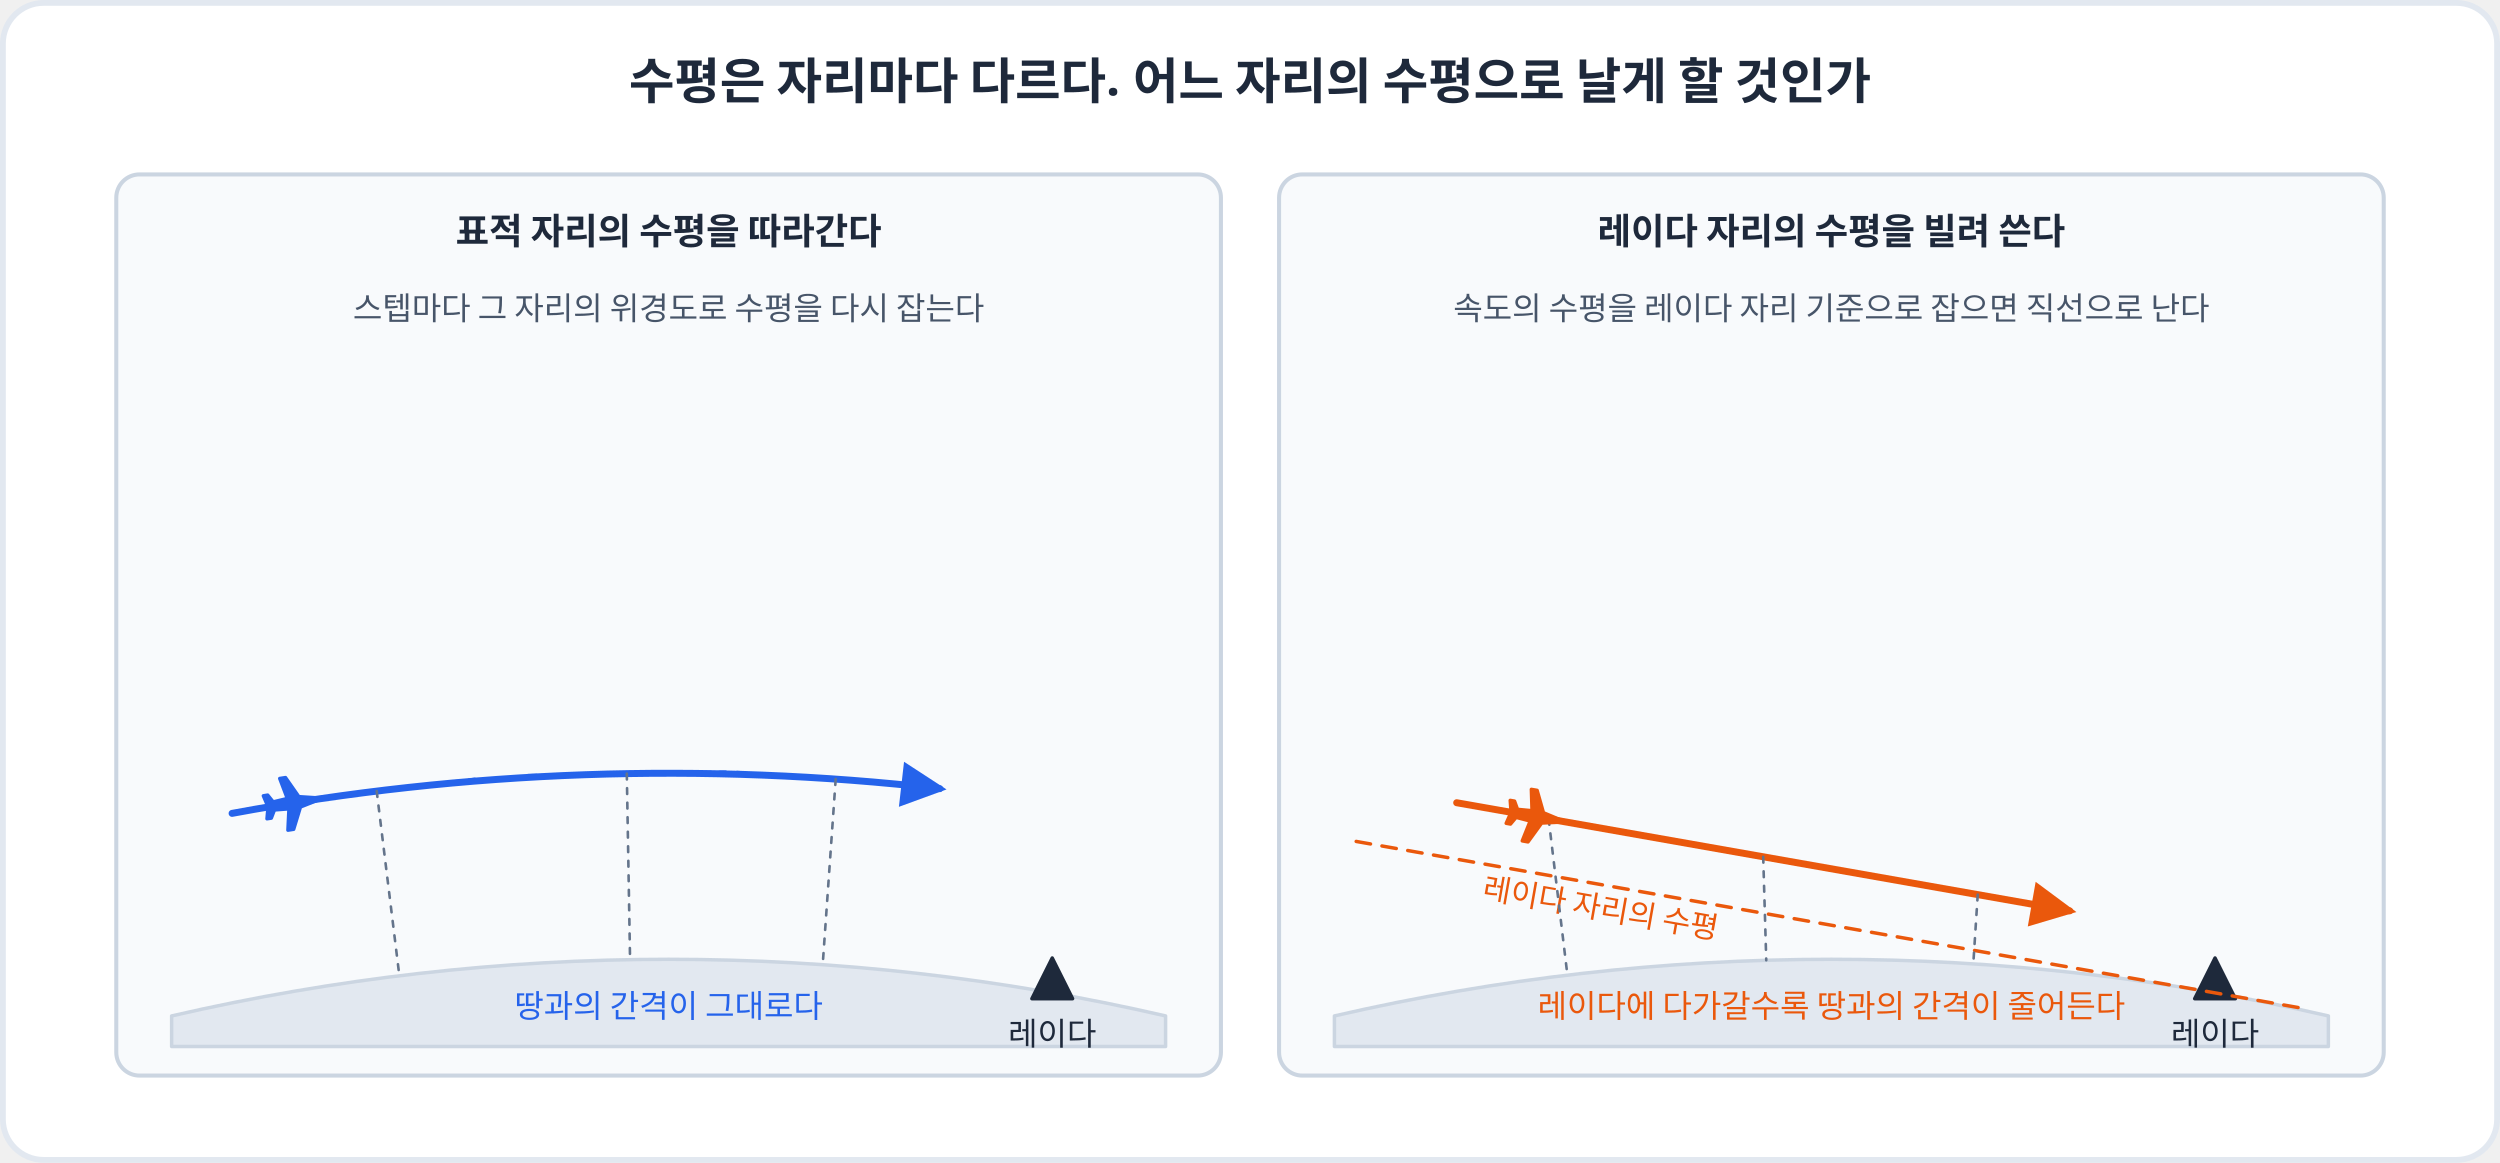
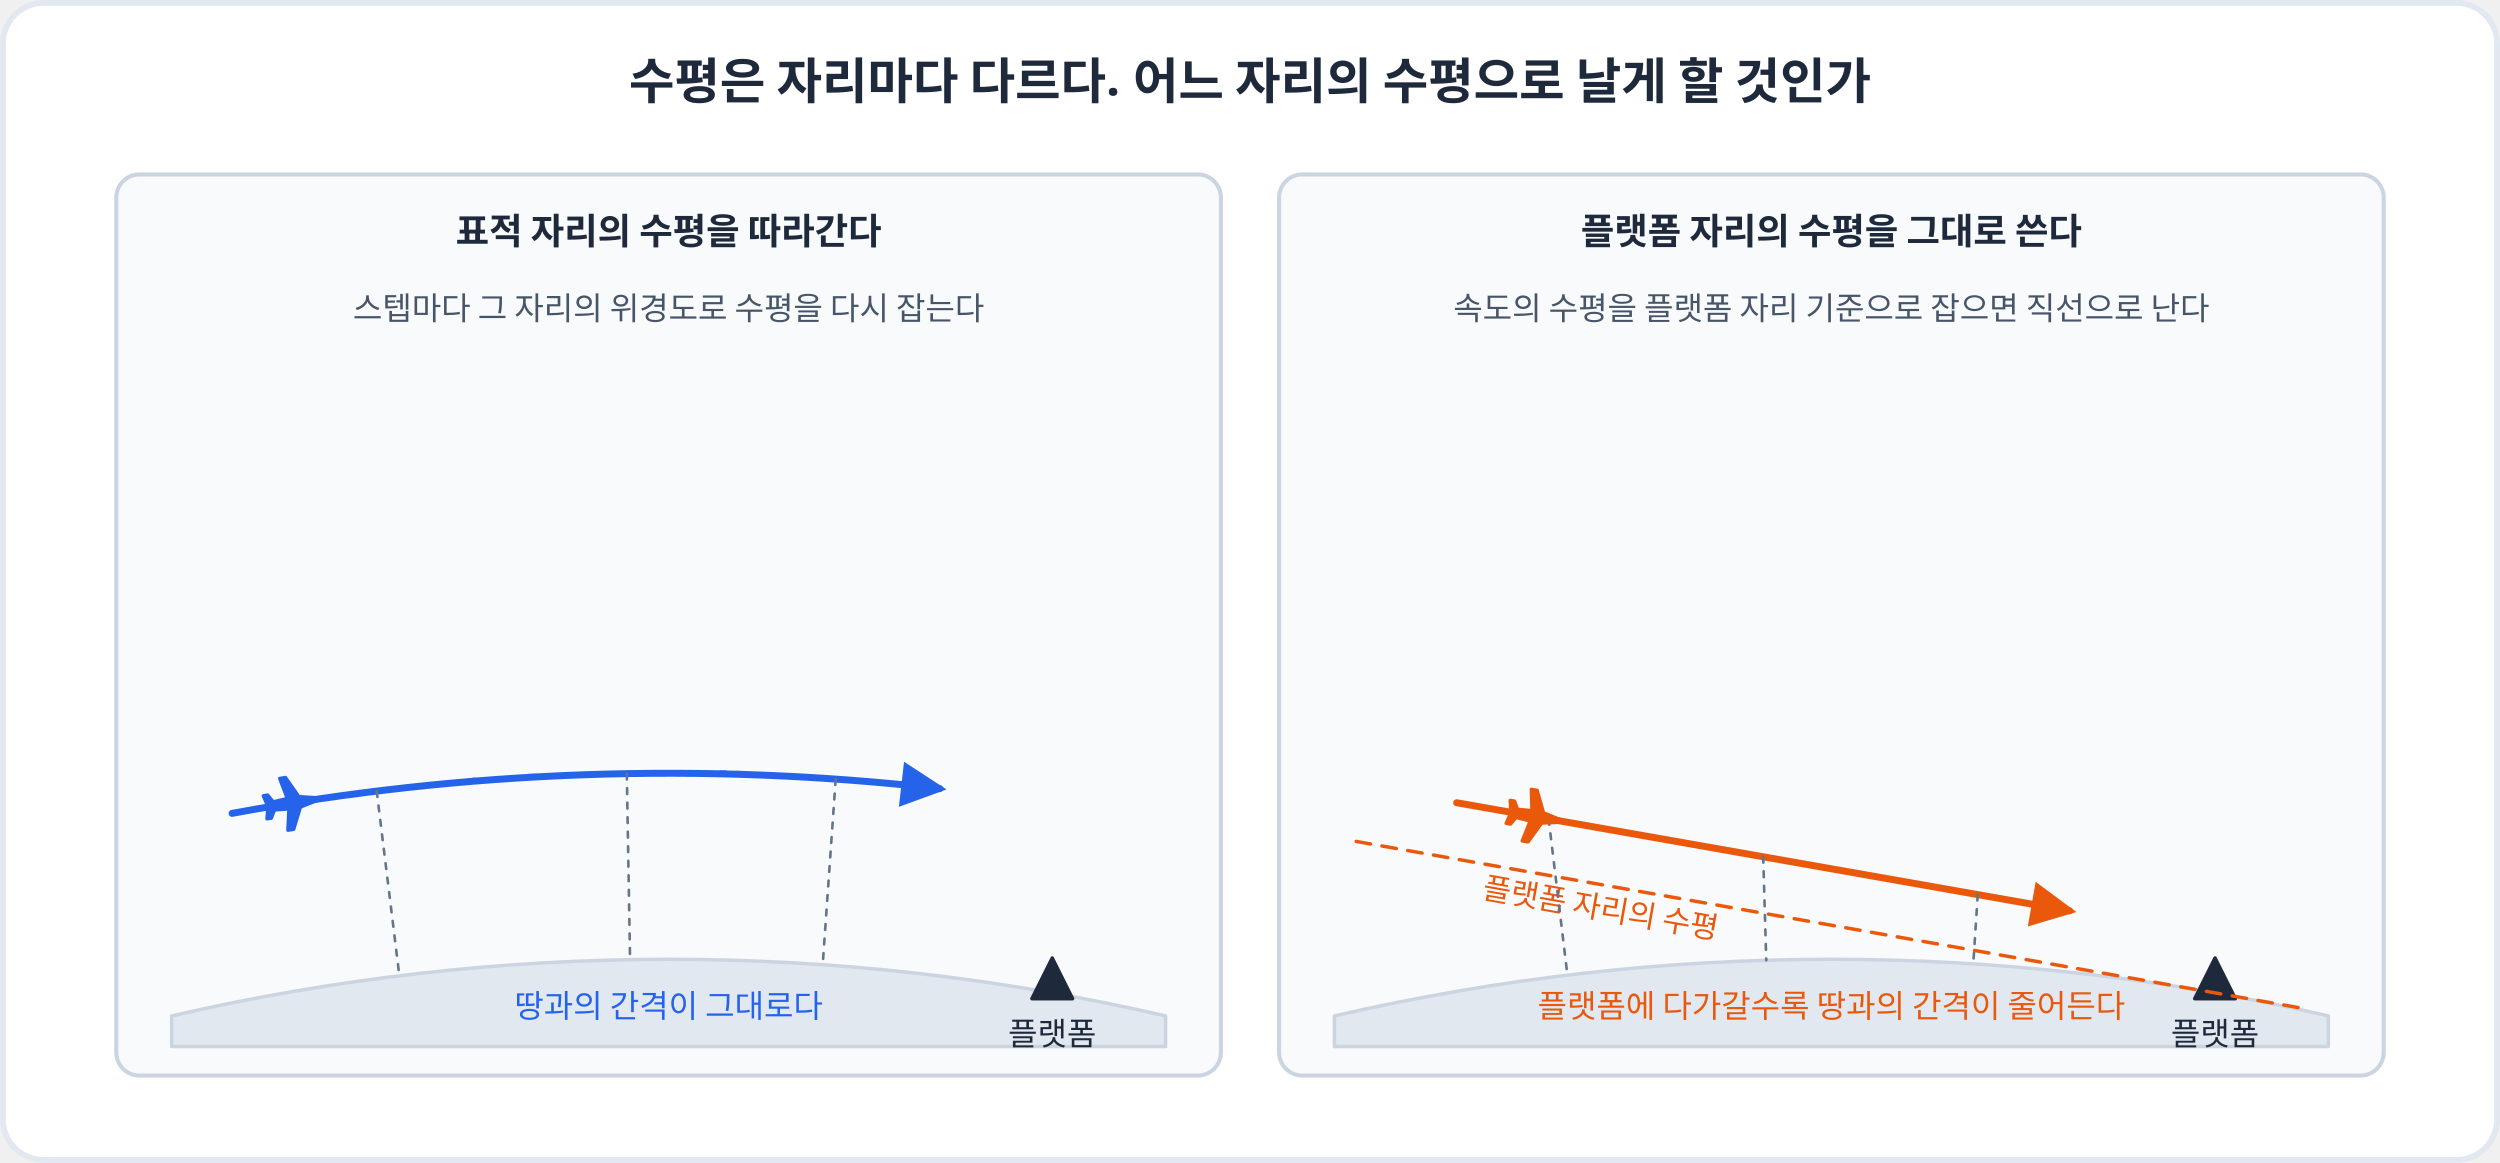
<svg xmlns="http://www.w3.org/2000/svg" width="2580" height="1200" viewBox="0 0 860 400" font-family="Segoe UI, Malgun Gothic, Apple SD Gothic Neo, sans-serif">
  <defs>
    <marker id="ar-mute" viewBox="0 0 10 10" refX="8.5" refY="5" markerWidth="6.5" markerHeight="6.5" orient="auto-start-reverse">
      <path d="M0,0 L10,5 L0,10 z" fill="#64748b" />
    </marker>
    <marker id="ar-blue" viewBox="0 0 10 10" refX="8.5" refY="5" markerWidth="6.5" markerHeight="6.5" orient="auto-start-reverse">
      <path d="M0,0 L10,5 L0,10 z" fill="#2563eb" />
    </marker>
    <marker id="ar-orange" viewBox="0 0 10 10" refX="8.5" refY="5" markerWidth="6.5" markerHeight="6.5" orient="auto-start-reverse">
      <path d="M0,0 L10,5 L0,10 z" fill="#ea580c" />
    </marker>
    <marker id="ar-green" viewBox="0 0 10 10" refX="8.5" refY="5" markerWidth="6.5" markerHeight="6.5" orient="auto-start-reverse">
      <path d="M0,0 L10,5 L0,10 z" fill="#16a34a" />
    </marker>
    <marker id="ar-red" viewBox="0 0 10 10" refX="8.5" refY="5" markerWidth="6.5" markerHeight="6.5" orient="auto-start-reverse">
      <path d="M0,0 L10,5 L0,10 z" fill="#dc2626" />
    </marker>
    <marker id="ar-violet" viewBox="0 0 10 10" refX="8.5" refY="5" markerWidth="6.5" markerHeight="6.5" orient="auto-start-reverse">
      <path d="M0,0 L10,5 L0,10 z" fill="#7c3aed" />
    </marker>
    <marker id="ar-axis" viewBox="0 0 10 10" refX="8.5" refY="5" markerWidth="6.5" markerHeight="6.5" orient="auto-start-reverse">
      <path d="M0,0 L10,5 L0,10 z" fill="#94a3b8" />
    </marker>
    <marker id="ar-sky" viewBox="0 0 10 10" refX="8.5" refY="5" markerWidth="6.5" markerHeight="6.5" orient="auto-start-reverse">
      <path d="M0,0 L10,5 L0,10 z" fill="#0284c7" />
    </marker>
    <marker id="ar-ink" viewBox="0 0 10 10" refX="8.5" refY="5" markerWidth="6.5" markerHeight="6.5" orient="auto-start-reverse">
      <path d="M0,0 L10,5 L0,10 z" fill="#1e293b" />
    </marker>
  </defs>
  <rect x="1" y="1" width="858" height="398" rx="14" fill="#ffffff" stroke="#e2e8f0" stroke-width="2" />
  <text x="430" y="34" font-size="17" fill="#1e293b" text-anchor="middle" font-weight="700">수평은 자리마다 다르다. 어느 자리의 수평으로 날게 할 것인가</text>
  <rect x="40" y="60" width="380" height="310" rx="8" fill="#f8fafc" stroke="#cbd5e1" stroke-width="1.4" />
  <text x="230" y="84" font-size="12.5" fill="#1e293b" text-anchor="middle" font-weight="700">표적 자리의 수평을 따라간다</text>
  <path d="M 59.04,349.48 A 760,760 0 0 1 400.96,349.48 L 400.96,360 L 59.04,360 Z" fill="#e2e8f0" stroke="#cbd5e1" stroke-width="1.2" stroke-linecap="round" stroke-linejoin="round" />
  <path d="M354.97,343.55 L368.97,343.55 L361.97,329.55 L354.97,343.55" fill="#1e293b" stroke="#1e293b" stroke-width="1.2" stroke-linecap="round" stroke-linejoin="round" />
-   <text x="361.97" y="359.55" font-size="11" fill="#1e293b" text-anchor="middle">레이다</text>
+   <text x="361.97" y="359.55" font-size="11" fill="#1e293b" text-anchor="middle">플랫폼</text>
  <path d="M 79.84,279.80 A 824,824 0 0 1 323.28,271.30" fill="none" stroke="#2563eb" stroke-width="2.4" stroke-linecap="round" stroke-linejoin="round" marker-end="url(#ar-blue)" />
  <line x1="95.83" y1="276.29" x2="163.33" y2="268.00" stroke="#2563eb" stroke-width="1.0" stroke-linecap="round" stroke-dasharray="3 3" />
  <line x1="129.58" y1="272.14" x2="137.38" y2="335.66" stroke="#64748b" stroke-width="0.9" stroke-linecap="round" stroke-dasharray="2 3" />
  <line x1="181.62" y1="266.72" x2="249.61" y2="265.53" stroke="#2563eb" stroke-width="1.0" stroke-linecap="round" stroke-dasharray="3 3" />
  <line x1="215.62" y1="266.13" x2="216.74" y2="330.12" stroke="#64748b" stroke-width="0.9" stroke-linecap="round" stroke-dasharray="2 3" />
  <line x1="253.56" y1="265.64" x2="321.40" y2="270.38" stroke="#2563eb" stroke-width="1.0" stroke-linecap="round" stroke-dasharray="3 3" />
  <line x1="287.48" y1="268.01" x2="283.01" y2="331.85" stroke="#64748b" stroke-width="0.9" stroke-linecap="round" stroke-dasharray="2 3" />
  <path d="M110.97,274.58 L103.35,277.61 L101.02,285.27 L99.05,285.58 L99.40,278.24 L94.40,278.62 L93.33,281.43 L91.85,281.66 L92.21,277.55 L90.60,273.76 L92.08,273.52 L93.97,275.86 L98.84,274.68 L96.23,267.80 L98.21,267.49 L102.79,274.05 L110.97,274.58" fill="#2563eb" stroke="#2563eb" stroke-width="1.2" stroke-linecap="round" stroke-linejoin="round" />
  <text x="230" y="110" font-size="11" fill="#475569" text-anchor="middle">스텝마다 그 자리의 위경도로 수평을 다시 잡는다</text>
  <text x="230" y="350" font-size="11" fill="#2563eb" text-anchor="middle">땅과의 간격이 그대로다</text>
  <rect x="440" y="60" width="380" height="310" rx="8" fill="#f8fafc" stroke="#cbd5e1" stroke-width="1.4" />
-   <text x="630" y="84" font-size="12.5" fill="#1e293b" text-anchor="middle" font-weight="700">레이다 자리의 수평을 빌려 쓴다</text>
+   <text x="630" y="84" font-size="12.5" fill="#1e293b" text-anchor="middle" font-weight="700">플랫폼 자리의 수평을 그대로 쓴다</text>
  <path d="M 459.04,349.48 A 760,760 0 0 1 800.96,349.48 L 800.96,360 L 459.04,360 Z" fill="#e2e8f0" stroke="#cbd5e1" stroke-width="1.2" stroke-linecap="round" stroke-linejoin="round" />
  <path d="M754.97,343.55 L768.97,343.55 L761.97,329.55 L754.97,343.55" fill="#1e293b" stroke="#1e293b" stroke-width="1.2" stroke-linecap="round" stroke-linejoin="round" />
-   <text x="761.97" y="359.55" font-size="11" fill="#1e293b" text-anchor="middle">레이다</text>
+   <text x="761.97" y="359.55" font-size="11" fill="#1e293b" text-anchor="middle">플랫폼</text>
  <line x1="466.53" y1="289.45" x2="791.52" y2="346.76" stroke="#ea580c" stroke-width="1.2" stroke-linecap="round" stroke-dasharray="5 4" />
-   <text x="550" y="316" font-size="10.5" fill="#ea580c" text-anchor="middle" transform="rotate(10.0 550 316)">레이다 자리의 수평</text>
+   <text x="550" y="316" font-size="10.5" fill="#ea580c" text-anchor="middle" transform="rotate(10.0 550 316)">플랫폼 자리의 수평</text>
  <line x1="501.10" y1="276.14" x2="711.97" y2="313.33" stroke="#ea580c" stroke-width="2.4" stroke-linecap="round" marker-end="url(#ar-orange)" />
  <line x1="532.73" y1="281.72" x2="539.19" y2="335.44" stroke="#64748b" stroke-width="0.9" stroke-linecap="round" stroke-dasharray="2 3" />
  <line x1="606.54" y1="294.74" x2="607.59" y2="330.33" stroke="#64748b" stroke-width="0.9" stroke-linecap="round" stroke-dasharray="2 3" />
  <line x1="680.34" y1="307.75" x2="678.81" y2="331.57" stroke="#64748b" stroke-width="0.9" stroke-linecap="round" stroke-dasharray="2 3" />
  <path d="M538.52,282.74 L530.33,283.13 L525.63,289.61 L523.66,289.26 L526.39,282.43 L521.54,281.17 L519.61,283.47 L518.13,283.21 L519.81,279.44 L519.52,275.33 L521.00,275.59 L522.02,278.41 L527.02,278.89 L526.79,271.54 L528.76,271.88 L530.95,279.58 L538.52,282.74" fill="#ea580c" stroke="#ea580c" stroke-width="1.2" stroke-linecap="round" stroke-linejoin="round" />
-   <text x="630" y="110" font-size="11" fill="#475569" text-anchor="middle">속도의 수평을 레이다 자리 기준으로 잡으면 직선으로 난다</text>
-   <text x="630" y="350" font-size="11" fill="#ea580c" text-anchor="middle">레이다에 다가갈수록 땅과의 간격이 줄어든다</text>
+   <text x="630" y="110" font-size="11" fill="#475569" text-anchor="middle">속도의 수평을 플랫폼 자리 기준으로 잡으면 직선으로 난다</text>
+   <text x="630" y="350" font-size="11" fill="#ea580c" text-anchor="middle">플랫폼에 다가갈수록 땅과의 간격이 줄어든다</text>
</svg>
